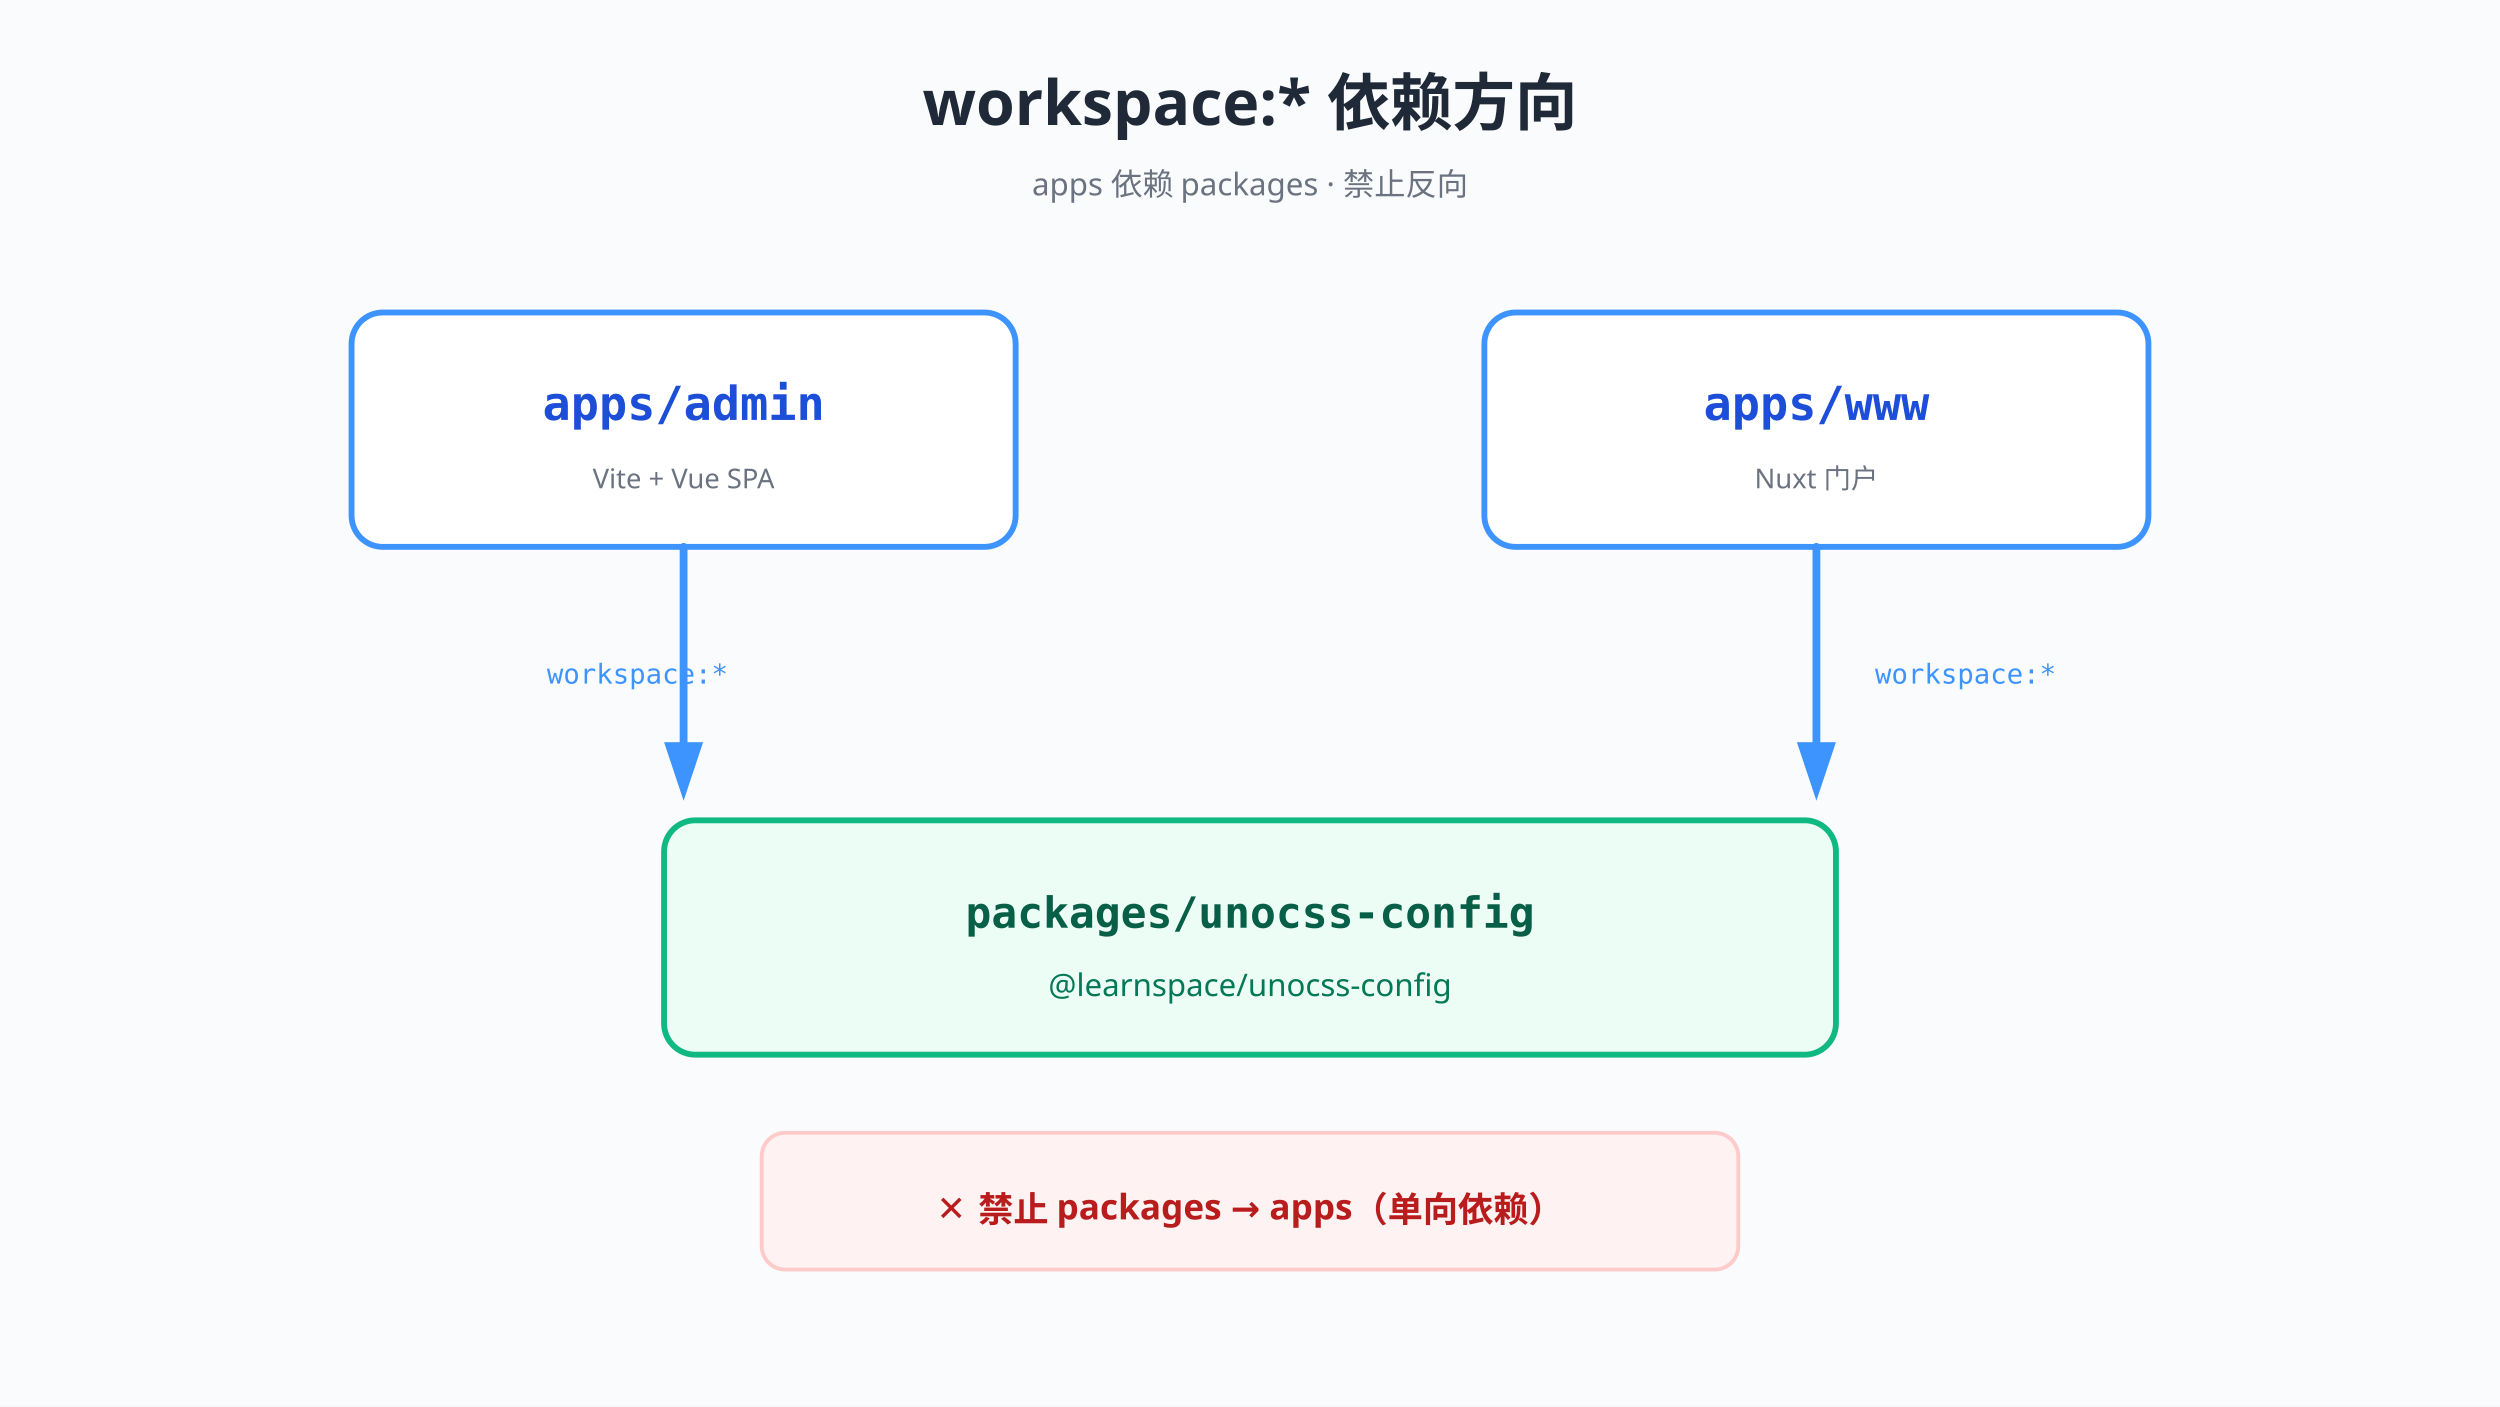
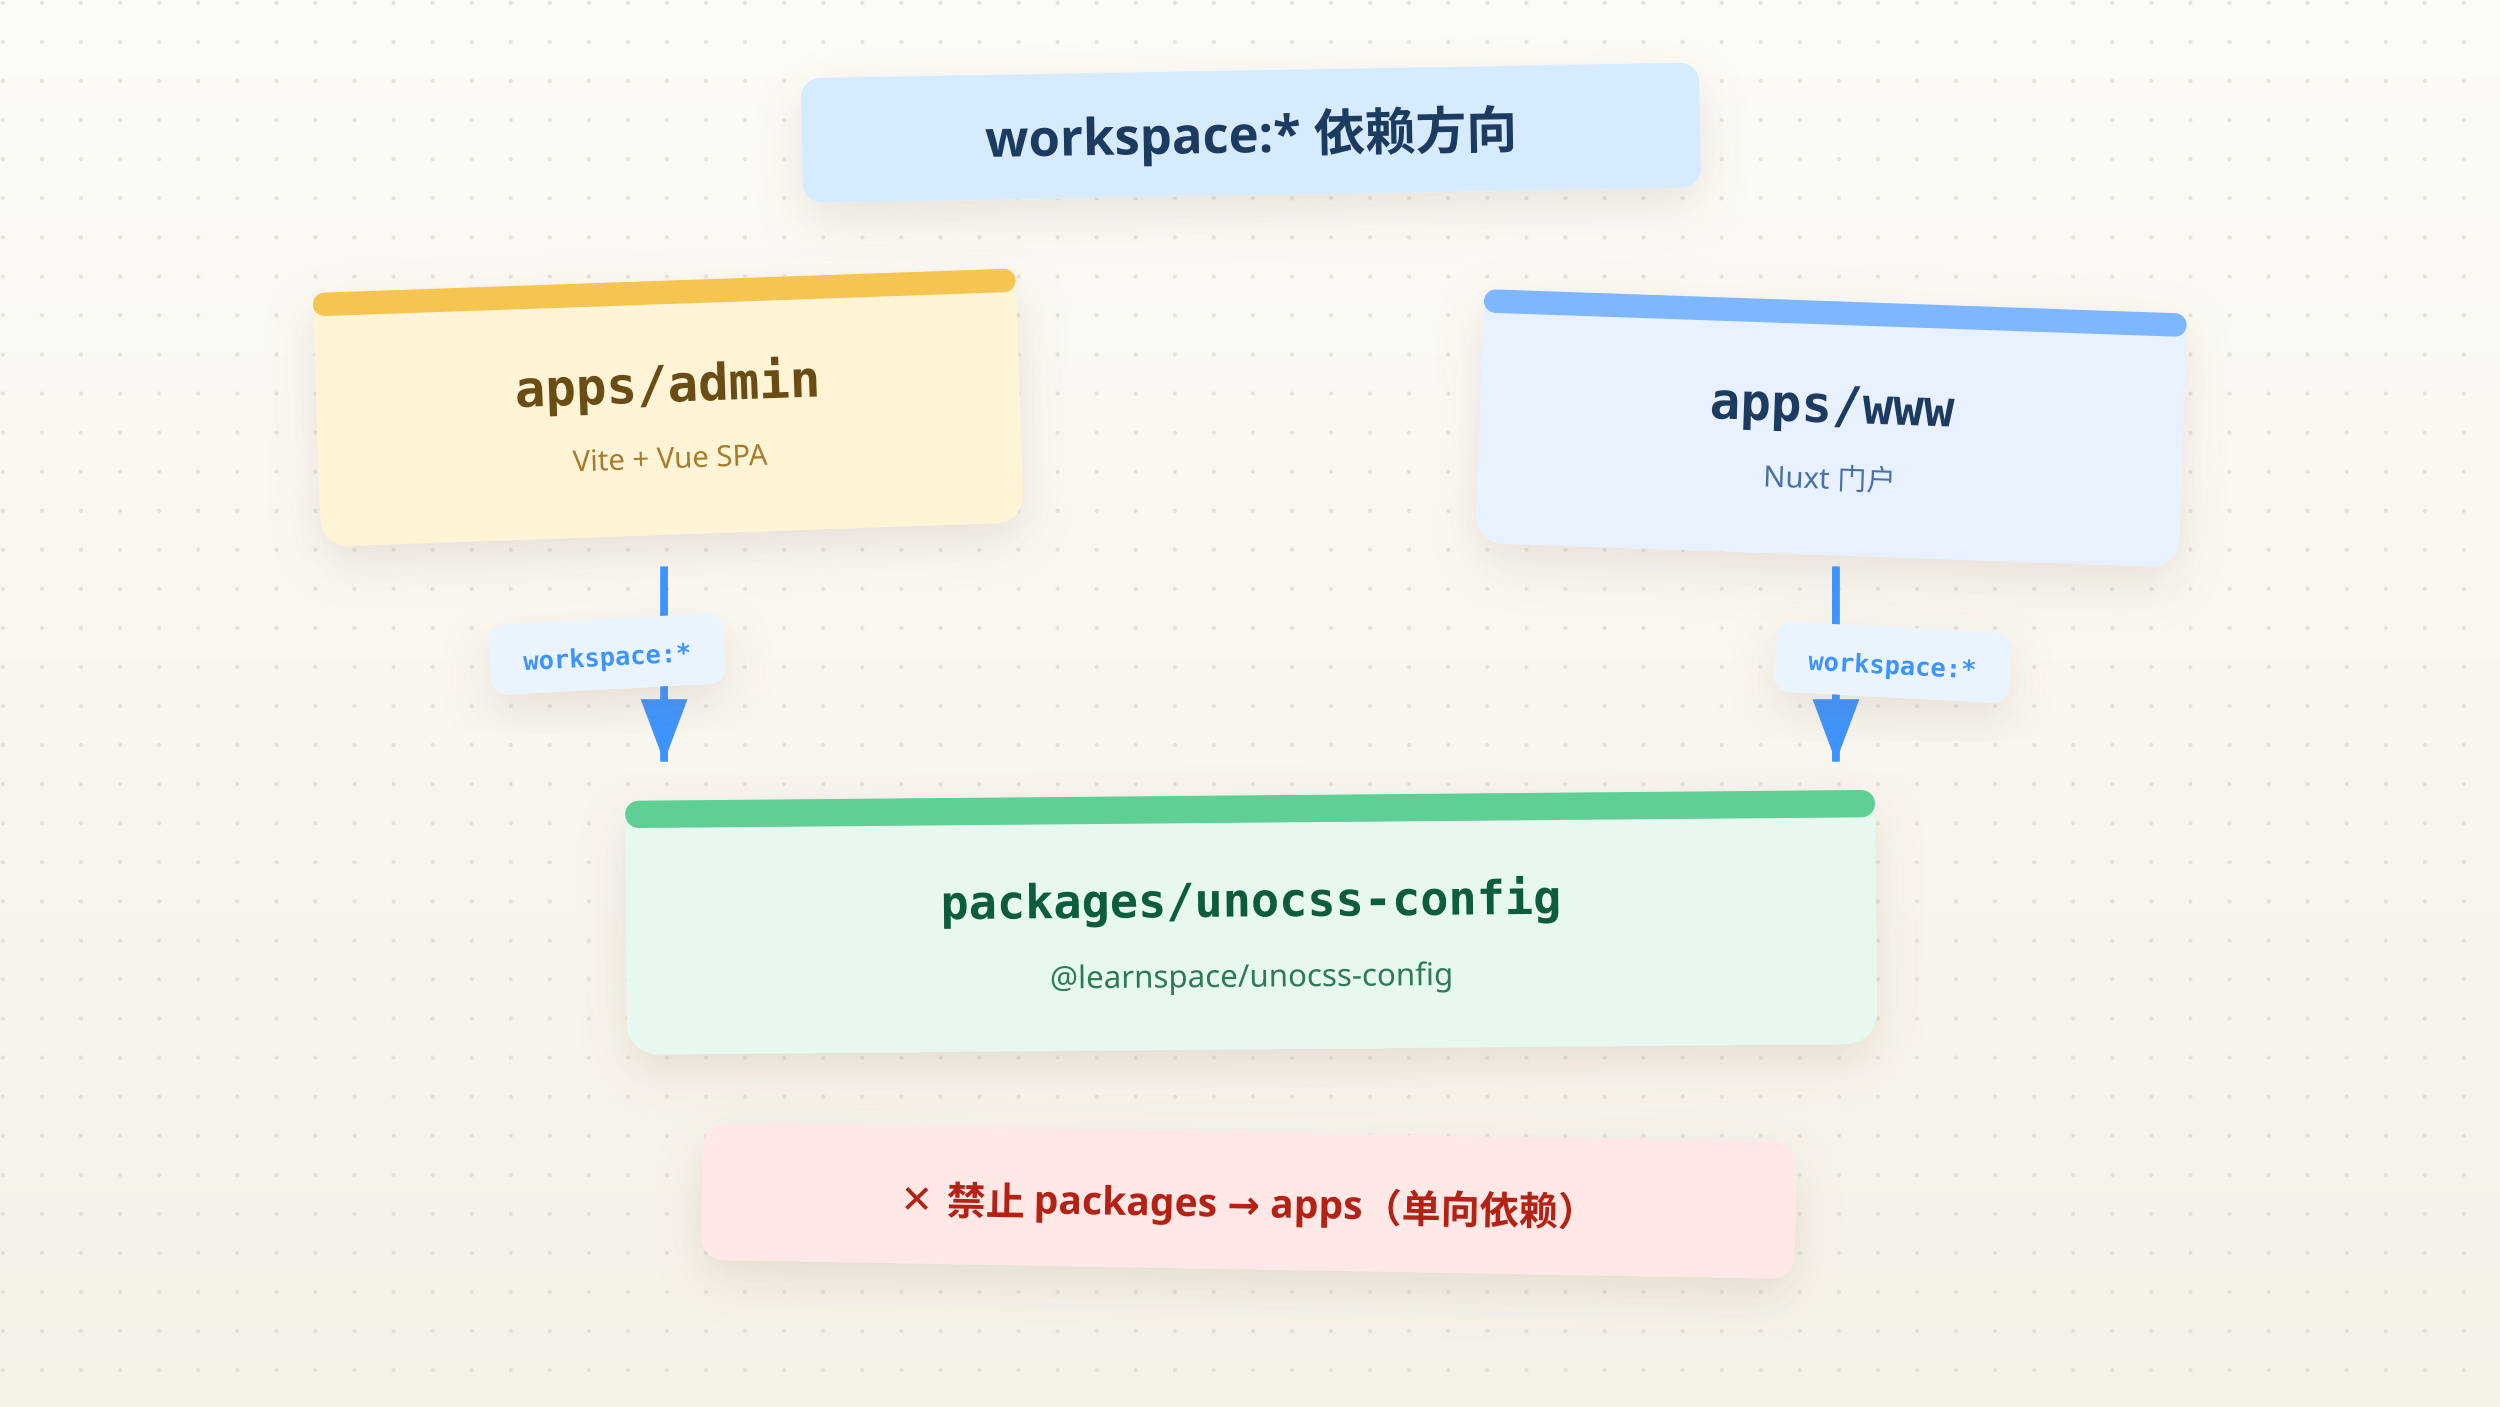
- <svg xmlns="http://www.w3.org/2000/svg" width="1280" height="720" viewBox="0 0 1280 720" fill="none">
-   <rect width="1280" height="720" fill="#FAFBFC" />
-   <text x="640" y="64" text-anchor="middle" font-family="system-ui,sans-serif" font-size="32" font-weight="700" fill="#1F2937">workspace:* 依赖方向</text>
-   <text x="640" y="100" text-anchor="middle" font-family="system-ui,sans-serif" font-size="16" fill="#6B7280">apps 依赖 packages · 禁止反向</text>
-   <rect x="180" y="160" width="340" height="120" rx="16" fill="#fff" stroke="#3E94FF" stroke-width="3" />
-   <text x="350" y="215" text-anchor="middle" font-family="ui-monospace,monospace" font-size="24" font-weight="700" fill="#1D4ED8">apps/admin</text>
-   <text x="350" y="250" text-anchor="middle" font-family="system-ui,sans-serif" font-size="14" fill="#6B7280">Vite + Vue SPA</text>
-   <rect x="760" y="160" width="340" height="120" rx="16" fill="#fff" stroke="#3E94FF" stroke-width="3" />
-   <text x="930" y="215" text-anchor="middle" font-family="ui-monospace,monospace" font-size="24" font-weight="700" fill="#1D4ED8">apps/www</text>
-   <text x="930" y="250" text-anchor="middle" font-family="system-ui,sans-serif" font-size="14" fill="#6B7280">Nuxt 门户</text>
-   <path d="M350 280 V400" stroke="#3E94FF" stroke-width="4" stroke-linecap="round" />
-   <path d="M340 380 L350 410 L360 380" fill="#3E94FF" />
-   <path d="M930 280 V400" stroke="#3E94FF" stroke-width="4" stroke-linecap="round" />
-   <path d="M920 380 L930 410 L940 380" fill="#3E94FF" />
-   <text x="280" y="350" font-family="ui-monospace,monospace" font-size="14" fill="#3E94FF">workspace:*</text>
-   <text x="960" y="350" font-family="ui-monospace,monospace" font-size="14" fill="#3E94FF">workspace:*</text>
-   <rect x="340" y="420" width="600" height="120" rx="16" fill="#ECFDF5" stroke="#10B981" stroke-width="3" />
-   <text x="640" y="475" text-anchor="middle" font-family="ui-monospace,monospace" font-size="22" font-weight="700" fill="#065F46">packages/unocss-config</text>
-   <text x="640" y="510" text-anchor="middle" font-family="system-ui,sans-serif" font-size="16" fill="#047857">@learnspace/unocss-config</text>
-   <rect x="390" y="580" width="500" height="70" rx="12" fill="#FEF2F2" stroke="#FECACA" stroke-width="2" />
-   <text x="640" y="625" text-anchor="middle" font-family="system-ui,sans-serif" font-size="18" font-weight="600" fill="#B91C1C">✕ 禁止 packages → apps（单向依赖）</text>
+ <svg xmlns="http://www.w3.org/2000/svg" width="1280" height="720" viewBox="0 0 1280 720">
+   <defs>
+     <pattern id="dots3" width="20" height="20" patternUnits="userSpaceOnUse">
+       <circle cx="1.5" cy="1.5" r="1.1" fill="#D6D0C4" opacity="0.55" />
+     </pattern>
+     <filter id="s3" x="-25%" y="-25%" width="150%" height="150%">
+       <feDropShadow dx="0" dy="9" stdDeviation="12" flood-color="#8B7355" flood-opacity="0.17" />
+     </filter>
+     <marker id="arrowBlue" markerWidth="10" markerHeight="10" refX="8" refY="3" orient="auto">
+       <path d="M0,0 L8,3 L0,6 Z" fill="#3E94FF" />
+     </marker>
+     <linearGradient id="paper3" x1="0" y1="0" x2="0" y2="1">
+       <stop offset="0%" stop-color="#FDFBF7" />
+       <stop offset="100%" stop-color="#F6F1E7" />
+     </linearGradient>
+   </defs>
+   <rect width="1280" height="720" fill="url(#paper3)" />
+   <rect width="1280" height="720" fill="url(#dots3)" />
+   <g filter="url(#s3)" transform="translate(410 40) rotate(-1)">
+     <rect width="460" height="64" rx="10" fill="#D7EBFF" />
+     <text x="230" y="42" text-anchor="middle" font-family="PingFang SC, Hiragino Sans GB, Microsoft YaHei, sans-serif" font-size="26" font-weight="700" fill="#1E3A5F">workspace:* 依赖方向</text>
+   </g>
+   <g filter="url(#s3)" transform="translate(160 150) rotate(-2)">
+     <rect width="360" height="130" rx="14" fill="#FFF4D6" />
+     <rect x="0" y="0" width="360" height="12" rx="6" fill="#F5C451" />
+     <text x="180" y="62" text-anchor="middle" font-family="ui-monospace, Menlo, monospace" font-size="26" font-weight="700" fill="#6B4E12">apps/admin</text>
+     <text x="180" y="96" text-anchor="middle" font-family="PingFang SC, sans-serif" font-size="15" fill="#A67C2D">Vite + Vue SPA</text>
+   </g>
+   <g filter="url(#s3)" transform="translate(760 148) rotate(2)">
+     <rect width="360" height="130" rx="14" fill="#E8F1FF" />
+     <rect x="0" y="0" width="360" height="12" rx="6" fill="#7EB6FF" />
+     <text x="180" y="62" text-anchor="middle" font-family="ui-monospace, Menlo, monospace" font-size="26" font-weight="700" fill="#1E3A5F">apps/www</text>
+     <text x="180" y="96" text-anchor="middle" font-family="PingFang SC, sans-serif" font-size="15" fill="#4A6FA5">Nuxt 门户</text>
+   </g>
+   <path d="M340 290 V390" stroke="#3E94FF" stroke-width="4" fill="none" marker-end="url(#arrowBlue)" />
+   <path d="M940 290 V390" stroke="#3E94FF" stroke-width="4" fill="none" marker-end="url(#arrowBlue)" />
+   <g filter="url(#s3)" transform="translate(250 320) rotate(-3)">
+     <rect width="120" height="36" rx="8" fill="#EAF4FF" />
+     <text x="60" y="24" text-anchor="middle" font-family="ui-monospace, Menlo, monospace" font-size="13" font-weight="700" fill="#3E94FF">workspace:*</text>
+   </g>
+   <g filter="url(#s3)" transform="translate(910 318) rotate(3)">
+     <rect width="120" height="36" rx="8" fill="#EAF4FF" />
+     <text x="60" y="24" text-anchor="middle" font-family="ui-monospace, Menlo, monospace" font-size="13" font-weight="700" fill="#3E94FF">workspace:*</text>
+   </g>
+   <g filter="url(#s3)" transform="translate(320 410) rotate(-0.5)">
+     <rect width="640" height="130" rx="16" fill="#E7F8EF" />
+     <rect x="0" y="0" width="640" height="14" rx="7" fill="#5ECF96" />
+     <text x="320" y="62" text-anchor="middle" font-family="ui-monospace, Menlo, monospace" font-size="24" font-weight="700" fill="#0F5C3A">packages/unocss-config</text>
+     <text x="320" y="98" text-anchor="middle" font-family="PingFang SC, sans-serif" font-size="16" fill="#2F7A56">@learnspace/unocss-config</text>
+   </g>
+   <g filter="url(#s3)" transform="translate(360 575) rotate(1)">
+     <rect width="560" height="70" rx="12" fill="#FFE8E6" />
+     <text x="280" y="44" text-anchor="middle" font-family="PingFang SC, sans-serif" font-size="20" font-weight="700" fill="#B42318">✕ 禁止 packages → apps（单向依赖）</text>
+   </g>
</svg>
